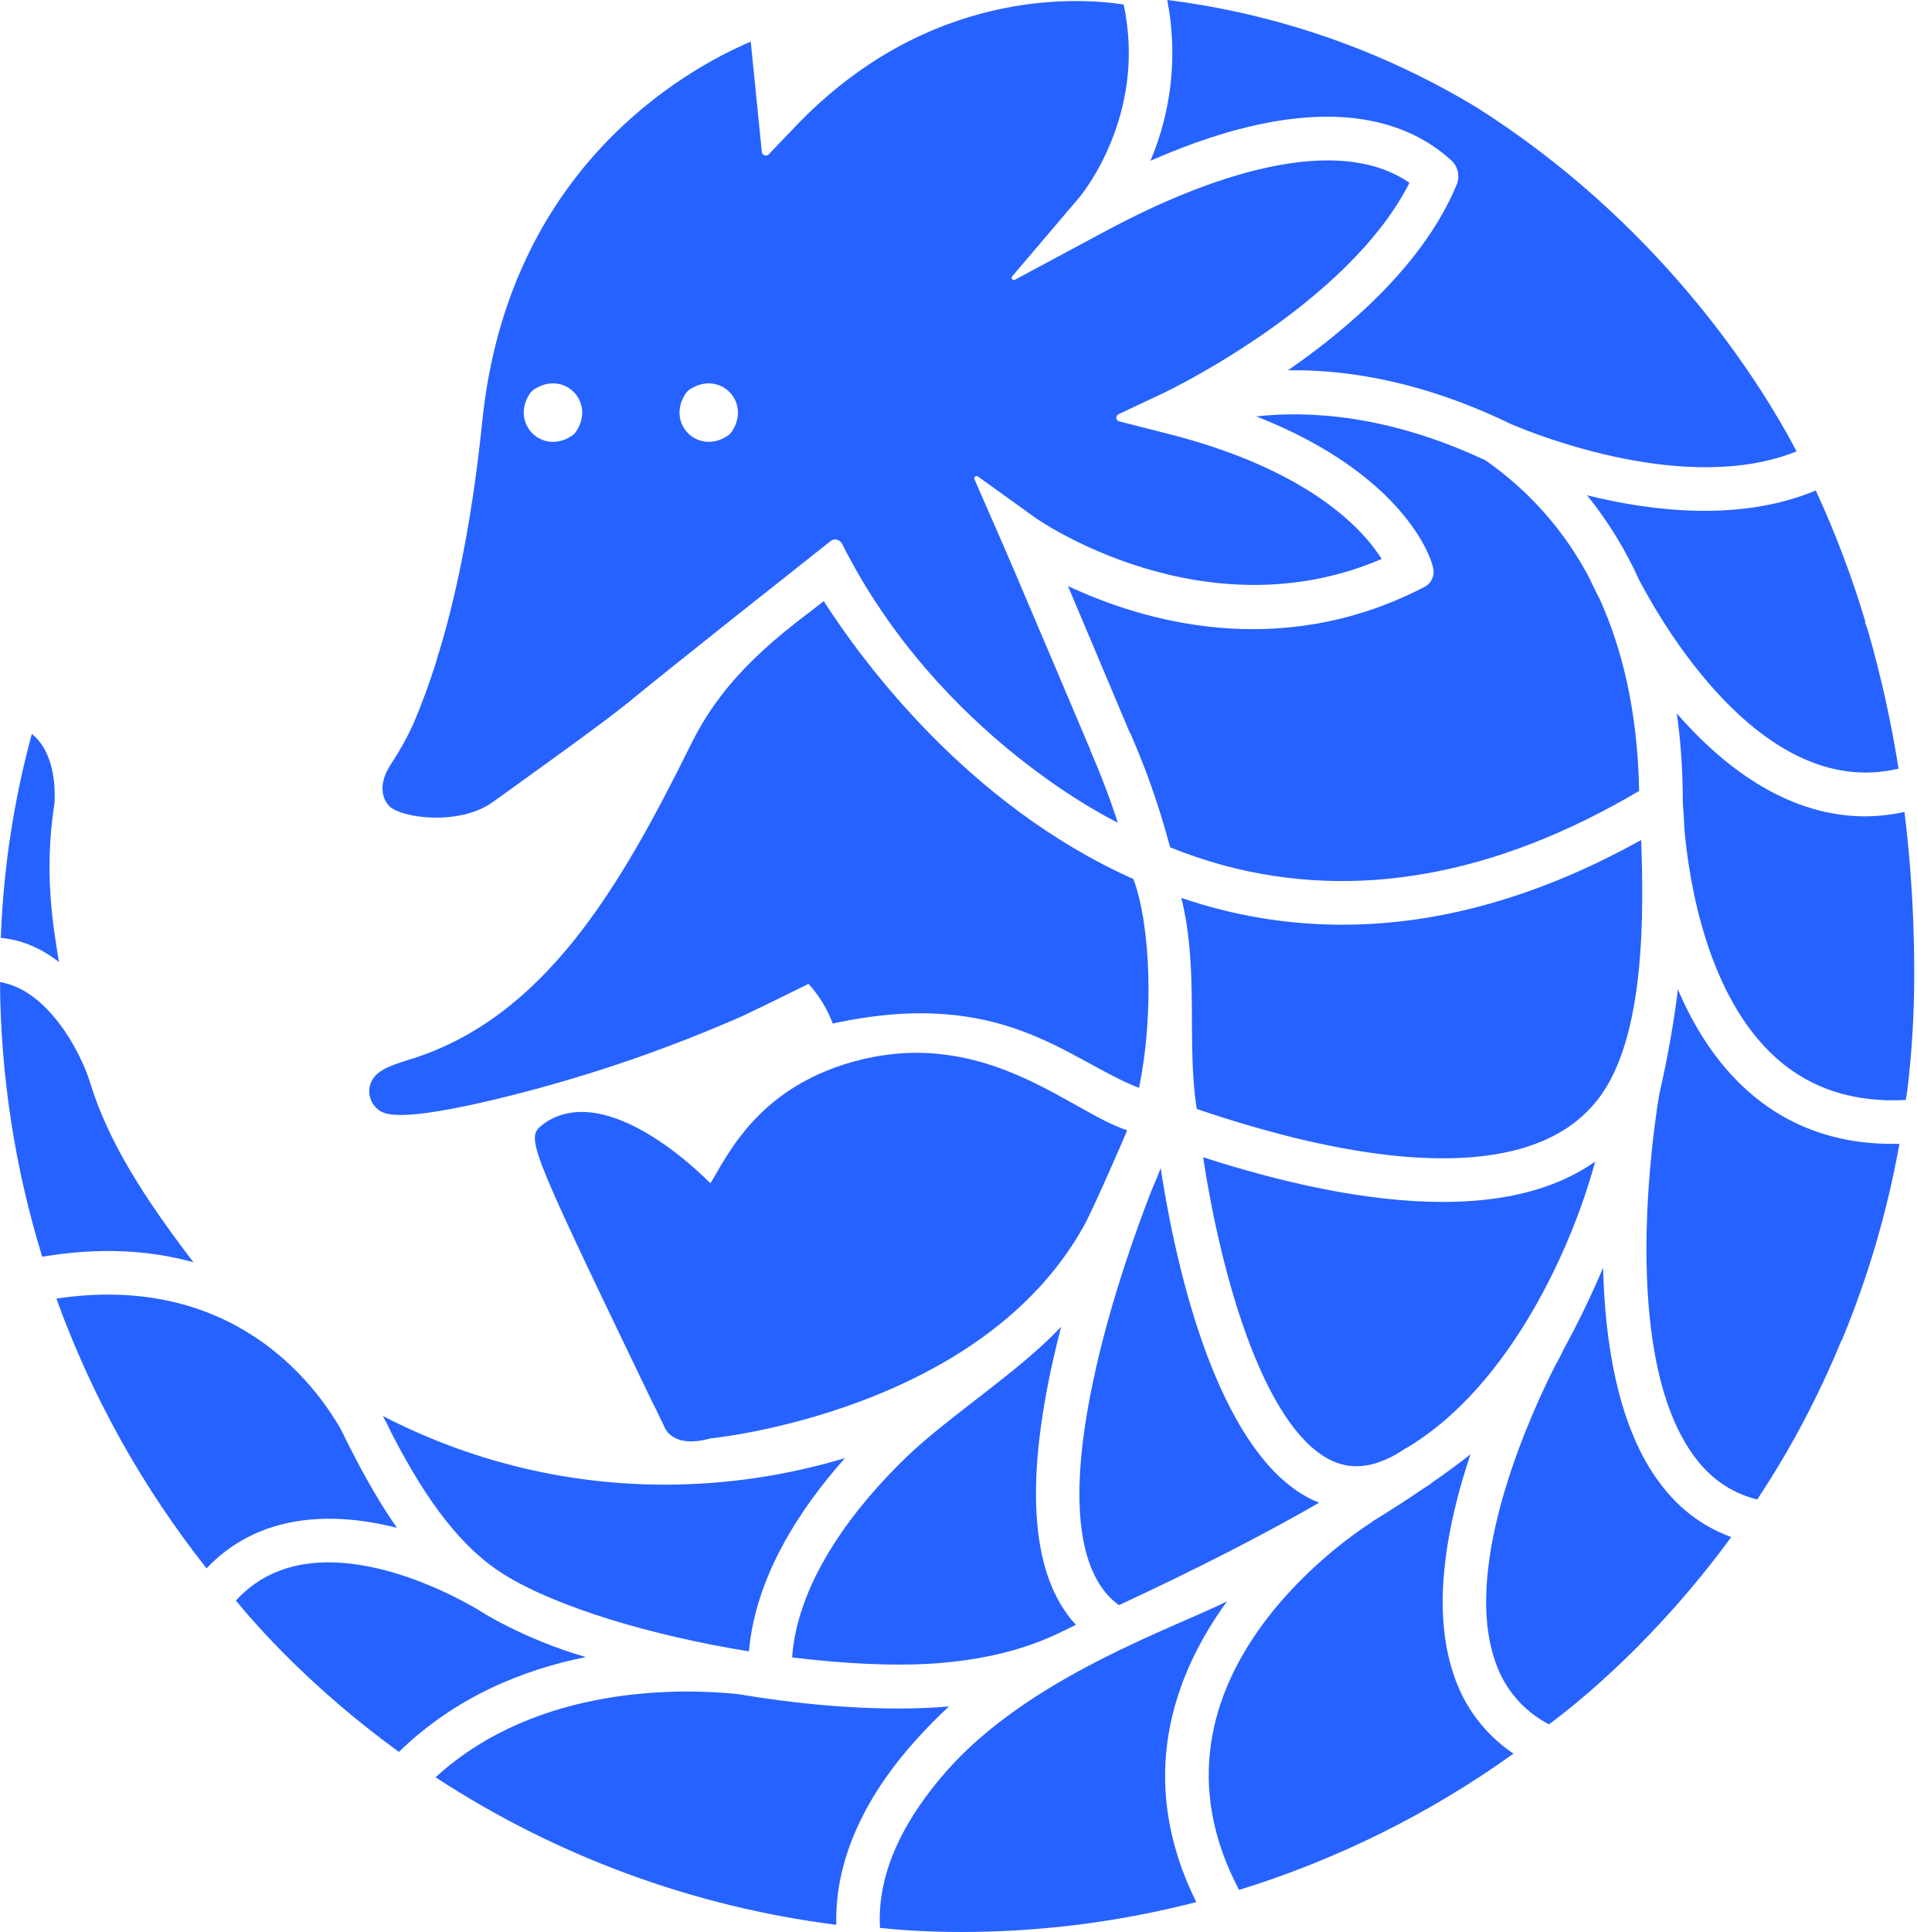
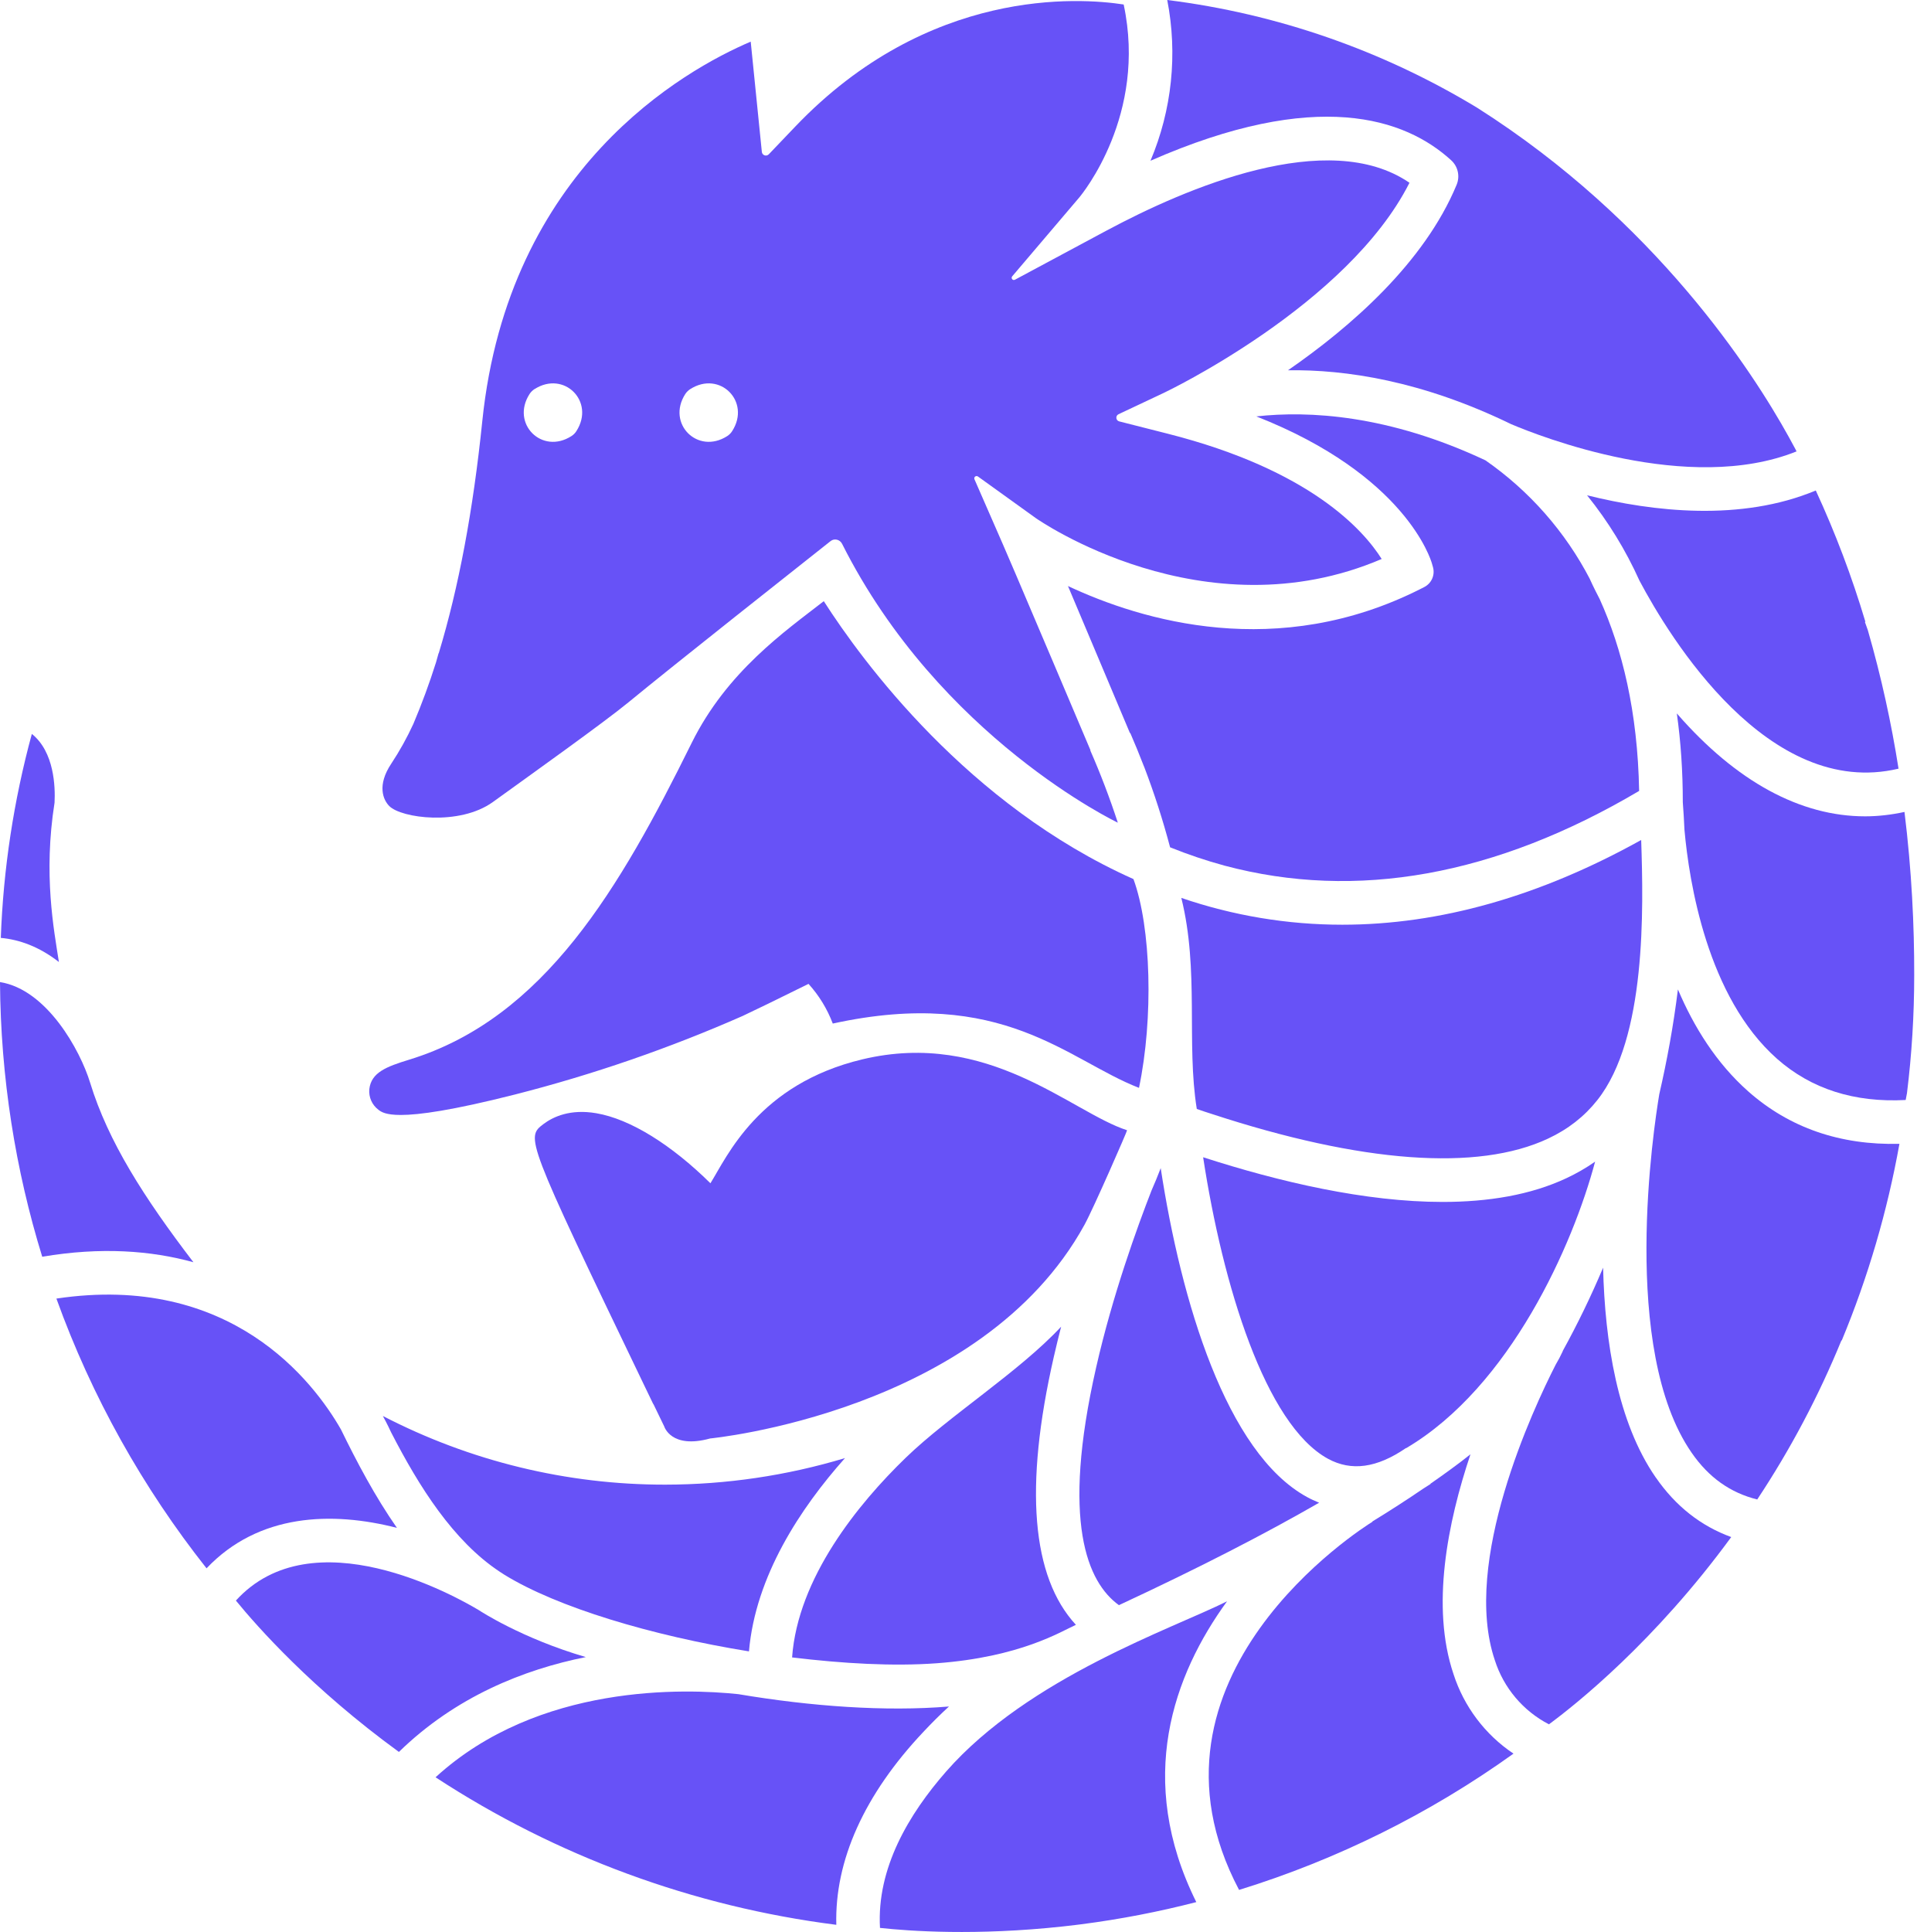
- <svg xmlns="http://www.w3.org/2000/svg" fill="#2662FF" viewBox="0 0 384 387">
+ <svg xmlns="http://www.w3.org/2000/svg" fill="#6752F7" viewBox="0 0 384 387">
  <path d="M76.7 283.63c.88 1.61 1.43 2.79 1.67 3.31 5.57 10.82 12.41 21.72 21.76 27.9l.91.59c10.58 6.53 29.52 12.21 49.01 15.36 1.3-15.06 10.3-28.68 19.24-38.72a125.25 125.25 0 01-36 5.32 122.63 122.63 0 01-56.6-13.76zM225.8 226.4c-11.1-3.57-27.75-20.24-53.04-14.2-20.84 4.98-27.11 19.52-30.43 24.82-7.77-7.67-16.03-12.87-22.88-14.03-5.2-.89-8.62.7-10.57 2.17-3.55 2.7-3.64 2.8 19.97 51.89l1.97 4.09c.03.07.08.13.13.2l2.12 4.38s1.36 4.59 9.2 2.42c0 0 54.34-5.2 75-42.8 1.77-3.21 8.62-18.9 8.53-18.93zM10.93 160.78c.16-3.15-.04-10.16-4.55-13.77a180.62 180.62 0 00-6.22 40.86c3.64.33 7.63 1.7 11.64 4.83-1-6.5-3.15-17.48-.87-31.92zM215.55 325.47c-8.87-9.6-10.38-27.57-4.44-53.62a247 247 0 011.48-6.1c-8.42 9.04-22.48 17.88-31.13 26.25-9.56 9.25-21.62 24.08-22.77 40 10.2 1.23 20.22 1.81 28.96 1.17 16.78-1.24 24.87-6.34 27.9-7.7zM317.95 99.2a78.5 78.5 0 0110.5 17.1c6.05 11.4 25.81 43.88 51.91 37.67-1.42-9.01-3.43-18.31-6.15-27.73-.2-.55-.38-1.1-.59-1.66l.1-.03a197.34 197.34 0 00-9.94-26.3c-14.99 6.27-32.6 4.25-45.83.96zM290.73 32.1a4.37 4.37 0 011.1 4.9c-6.47 15.62-21.2 28.47-33.79 37.17 11.54-.17 26.81 2.1 44.7 10.79 5.7 2.42 35.5 14.18 57.19 5.46-.06-.12-.15-.26-.2-.4-.44-.84-.9-1.67-1.36-2.5-7.3-13.19-26.72-43.26-62.37-65.9A157.4 157.4 0 00233.85 0a55.43 55.43 0 01-3.36 32.2c33.3-14.62 51.03-8.5 60.24-.1zM224.17 321.53c16.33-7.59 29.5-14.41 40.11-20.52-.87-.36-1.69-.73-2.43-1.14-16.19-8.85-25.24-39.29-29.31-65.88a96.03 96.03 0 01-1.84 4.48c-2.82 7.22-7.8 20.93-11.09 35.42-7.06 31-1.75 43.08 4.56 47.64zM328.8 168.26c-20.33 11.3-40.36 16.97-59.87 16.97a99.47 99.47 0 01-32.26-5.37c3.61 14.48.98 29.08 3.1 42.28 1 .34 2 .69 3.01 1 29.99 9.83 53.28 11.54 67.35 4.94 4.04-1.89 7.3-4.45 9.87-7.7 9.86-12.4 9.26-38.28 8.8-52.12z" />
  <path d="M281.68 290.06l.02.03c20.9-12.33 33.46-40.81 37.87-57.4a38.58 38.58 0 01-5.74 3.31c-7.2 3.38-15.7 4.76-24.8 4.76-15.48 0-32.66-4-47.99-8.95 3.92 25.62 12.46 53.53 25 60.39 4.7 2.56 9.8 1.86 15.64-2.14zM234.41 169.72a97.39 97.39 0 0010.93 3.68c26.4 7.04 54.32 2.02 83.05-14.97-.29-15.86-3.39-28.45-7.9-38.42-1.22-2.33-1.88-3.8-1.96-3.99h.01a66.18 66.18 0 00-20.94-23.81c-19.5-9.16-35.46-9.96-45.9-8.8 29.86 11.74 34.95 28.65 35.18 29.47l.2.7c.46 1.6-.28 3.28-1.77 4.03l-.65.33c-28.7 14.53-55.87 6.4-70.7-.55 4.37 10.32 10.16 24.12 12.42 29.46l.06-.03c.93 2.13 1.83 4.35 2.72 6.64l.06.13a158.66 158.66 0 015.2 16.13zM331.73 295.97c-7.68-11.08-10.2-27.2-10.56-42.04a178.94 178.94 0 01-8.1 16.71l.02.02c-.41.9-.89 1.8-1.43 2.72-4.47 8.76-18.86 39.46-12.18 59.18a21.98 21.98 0 0010.84 12.84c5.42-4 21.17-16.52 36.52-37.51-6.05-2.2-11.13-6.17-15.1-11.92zM38.75 252.84c-9.92-12.98-17.08-24.18-20.69-35.95C16.08 210.4 9.4 198.22 0 196.72c.13 19.12 3.09 37.6 8.46 55.02 11.77-2 21.82-1.24 30.29 1.1z" />
  <path d="M291.2 335.34c-4.56-13.5-1.18-30.38 3.4-44.03-2.44 1.94-5.14 3.9-8.02 5.9l.03.04c-.48.32-.94.61-1.41.9a245.86 245.86 0 01-10.26 6.62l.03.05c-2.06 1.26-49.26 31.12-26.73 73.75a191.34 191.34 0 0054.98-27.3 30.36 30.36 0 01-12.02-15.93zM381.55 162.64c-2.63.57-5.26.88-7.88.88-12.97 0-25.8-6.95-37.63-20.5l-.1-.12c.8 5.67 1.2 11.62 1.2 17.82.14 1.83.25 3.67.33 5.49.93 10.4 4.54 33.49 18.55 45.88 6.85 6.05 15.5 8.8 25.77 8.25l.26-1.37c.96-7.76 1.45-15.65 1.45-23.65.02-9.87-.5-20.93-1.95-32.68z" />
  <path d="M350.23 218.6c-6.37-5.64-10.89-12.92-14.07-20.41-.9 7.29-2.19 14.29-3.73 20.97-1.13 6.72-7.89 51.13 6.48 71.84 3.43 4.97 7.76 8.02 13.14 9.36a183.35 183.35 0 0016.87-31.87l.06.03a190.2 190.2 0 0011.56-39.4c-11.88.3-22.06-3.22-30.3-10.51zM79.53 306.06c-4.38-6.28-8.02-13.16-11.23-19.74-5.48-9.56-22.06-31.43-57-26.2 7.1 19.7 17.32 37.9 30.08 54.03 10.44-11 25.13-11.44 38.15-8.1zM190.12 341.83c-12.75 1.06-27.7-.03-42.18-2.47-10.58-1.12-40.06-2.22-60.68 16.65a190.5 190.5 0 0080.29 29.55c-.35-12.84 5.6-26.1 17.45-38.65a93.57 93.57 0 015.12-5.08zM95.93 322.53c-4.8-2.88-33.28-18.82-48.67-1.92 4.27 5.23 15.27 17.67 32.66 30.32 11.34-11.06 24.98-16.5 37.44-19-12.84-3.75-21.2-9.25-21.43-9.4zM245.83 320.76c-10.75 5.4-39.71 15.2-56.29 34.11-7.42 8.48-13.93 19.32-13.24 31.31 5.85.64 19.24 1.6 36.72-.3l2.57-.3 1.05-.13c7.83-1.01 15.52-2.5 23.03-4.44-12.21-24.6-4.57-45.5 6.16-60.25zM75.82 222.3c.54.43 1.47 1.04 4.48 1.04 3.63 0 10.26-.9 22.88-4.1a293.21 293.21 0 0045.6-15.73c2.03-.94 7.2-3.46 13.2-6.43a24.9 24.9 0 014.86 7.95c34.1-7.46 47.07 7.35 61.35 12.88 2.92-13.93 2.44-32.17-1.11-41.82-33.14-14.8-54.25-43.52-62.04-55.67-7.8 6.05-19.41 14.13-26.47 28.4-14.35 29.02-29.5 55.12-56.55 63.43-4.63 1.42-7.64 2.57-8.03 5.92a4.63 4.63 0 001.83 4.13z" />
  <path d="M98.75 160.65c7.9-5.7 22.16-15.87 27.16-19.97 9.06-7.46 34.16-27.28 40.49-32.29.75-.6 1.86-.33 2.3.53 19.56 38.9 55.25 55.87 55.25 55.87a160.14 160.14 0 00-5.52-14.48l.05-.01-7.48-17.64-4.74-11.14a1659.2 1659.2 0 00-5.34-12.49l-5.69-13.02c-.19-.44.3-.83.7-.56l11.54 8.3c.34.25 33.63 23.5 69.34 8.22-3.62-5.76-14.3-17.84-42.85-25.09l-9.73-2.47c-.7-.18-.79-1.14-.13-1.44l9.08-4.28c.38-.18 36.8-17.54 49.2-42.08-16.3-11.17-44.75 1.03-60.77 9.62l-18.27 9.8c-.44.24-.87-.3-.55-.68l13.43-15.79c.57-.68 13.63-16.55 8.9-38.66-8.88-1.37-39.09-3.48-65.77 24.43l-5.32 5.57a.81.81 0 01-1.4-.48L150.4 8.34c-13.33 5.7-48.56 25.43-53.77 75.96-1.84 17.98-4.75 33.42-8.73 46.55l-.03-.01-.52 1.85a138.6 138.6 0 01-4.53 12.3 59.12 59.12 0 01-4.42 7.96c-2.93 4.38-1.62 7.3-.41 8.51 2.37 2.42 14.05 4.02 20.76-.81zm39.53-82.7c5.92-3.8 12.2 2.48 8.41 8.4-.25.4-.6.75-.99 1-5.92 3.8-12.21-2.5-8.41-8.42.25-.39.6-.72.99-.99zm-31.2 0c5.92-3.8 12.2 2.48 8.4 8.4-.24.4-.6.75-.99 1-5.92 3.8-12.2-2.5-8.4-8.42.25-.39.59-.72.98-.99z" />
</svg>
